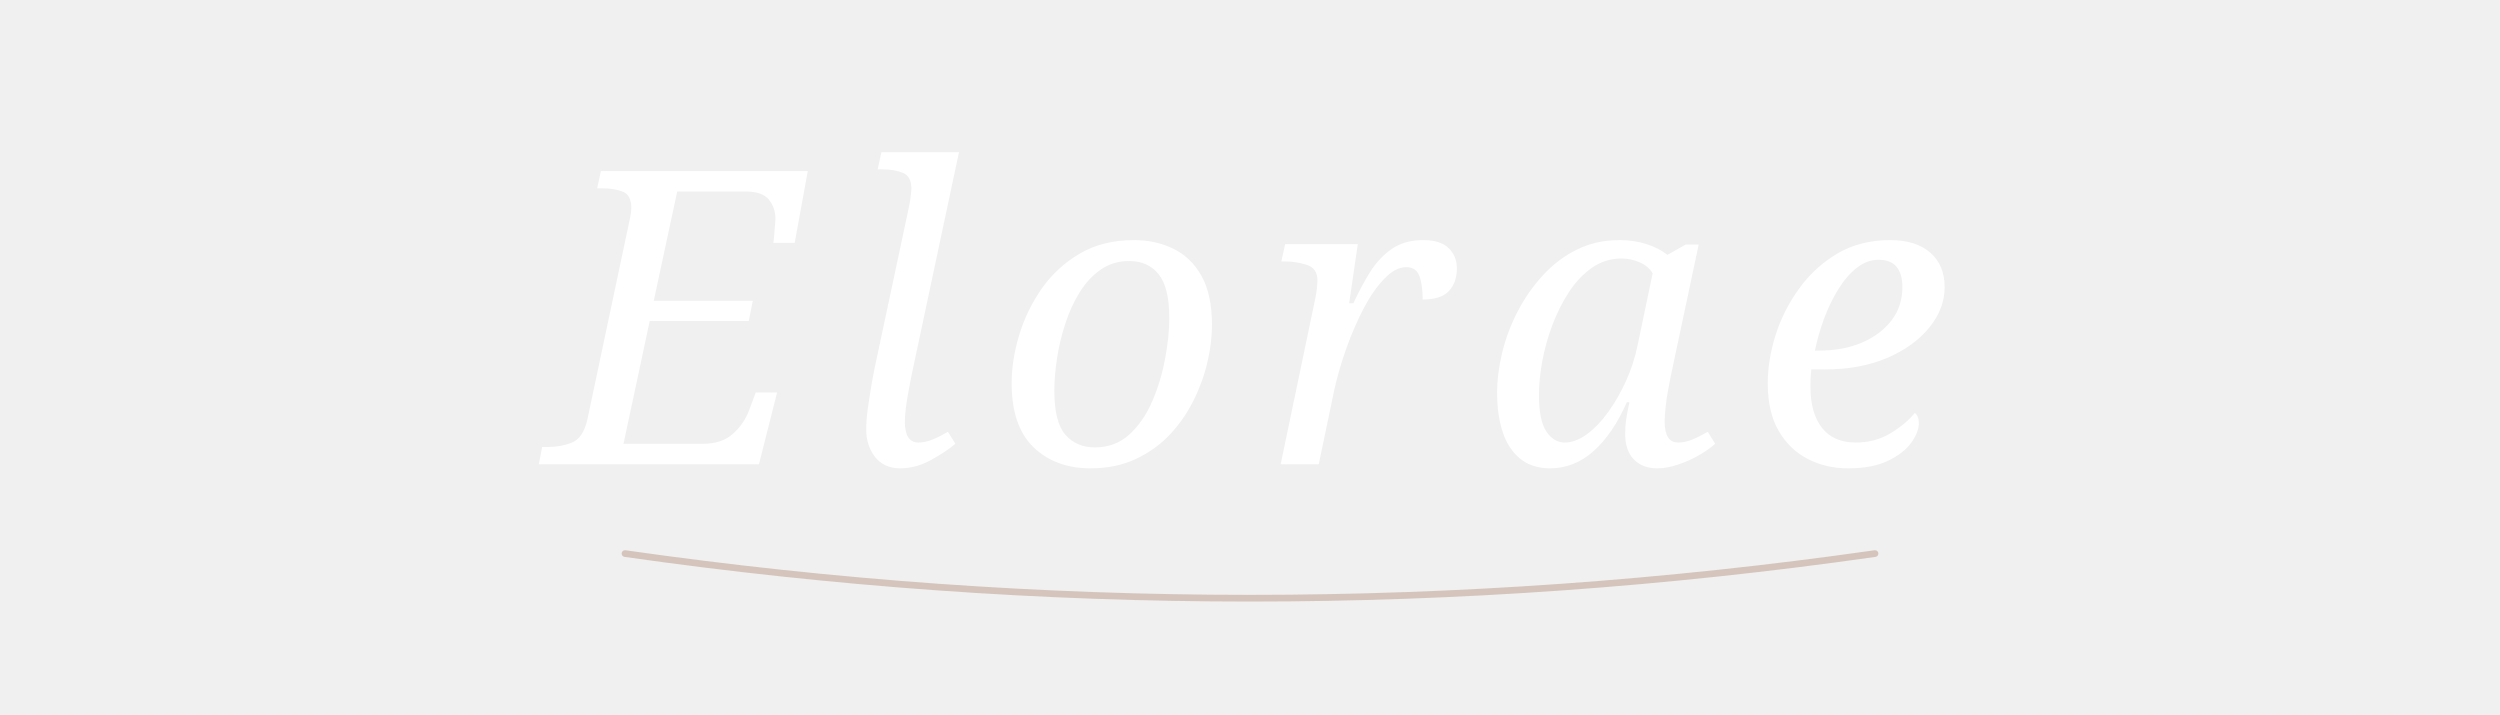
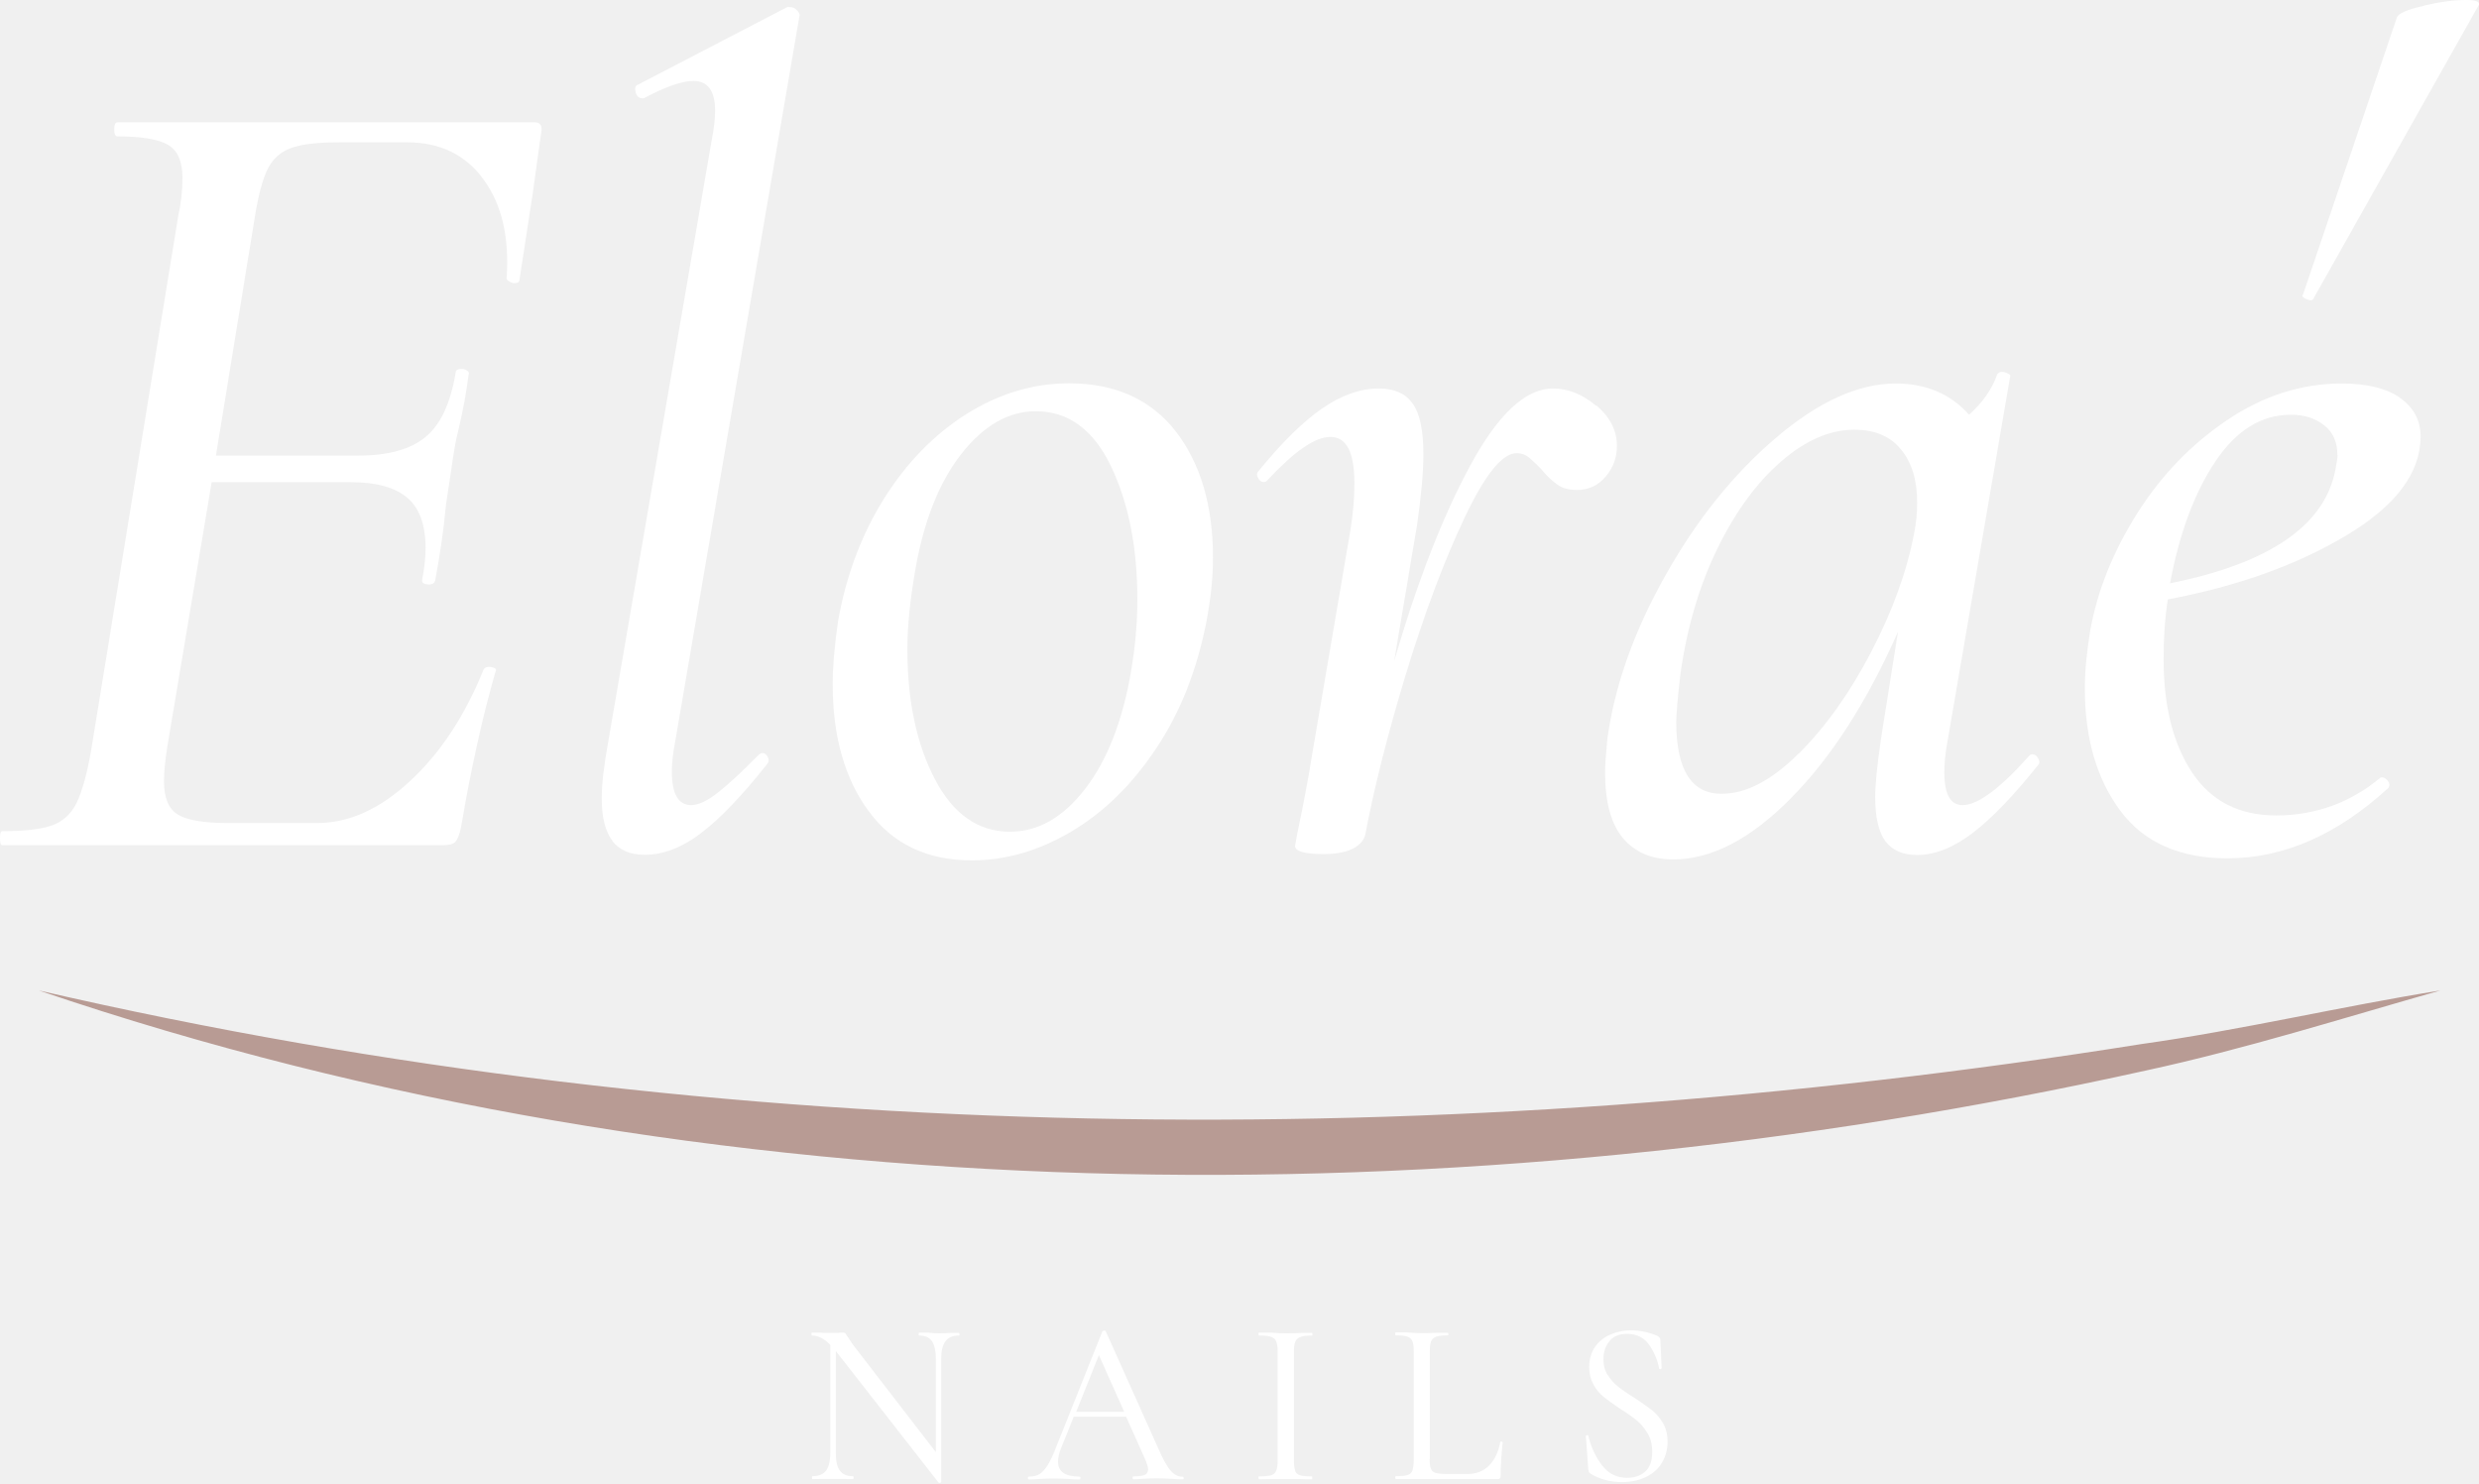
- <svg xmlns="http://www.w3.org/2000/svg" width="280" height="80" viewBox="0 0 280 80" fill="none">
-   <text x="140" y="52" font-family="Cormorant Garamond, Garamond, 'EB Garamond', serif" font-size="46" font-weight="300" font-style="italic" letter-spacing="0.08em" fill="#FFFFFF" text-anchor="middle">
-     Elorae
-   </text>
-   <path d="M70 62 Q140 72 210 62" stroke="#D4C4BC" stroke-width="0.75" fill="none" stroke-linecap="round" />
+ <svg xmlns="http://www.w3.org/2000/svg" id="a" viewBox="0 0 134.09 80.24">
+   <defs>
+     <style>.b{fill:#fff;}.c{fill:#b89b94;}</style>
+   </defs>
+   <g>
+     <path class="b" d="M29.27,7.19l-.47,3.38-.7,4.56c0,.13-.1,.19-.29,.19-.08,0-.17-.03-.26-.09-.1-.06-.15-.11-.15-.16,.16-2.21-.25-3.99-1.23-5.34-.97-1.35-2.36-2.03-4.15-2.03h-3.62c-1.21,0-2.09,.1-2.66,.31-.57,.21-.98,.58-1.26,1.13-.27,.54-.51,1.42-.7,2.63l-2.1,12.88h7.71c1.6,0,2.8-.33,3.62-1,.82-.67,1.36-1.83,1.64-3.5,0-.13,.12-.19,.35-.19,.08,0,.17,.03,.26,.09,.1,.06,.13,.14,.09,.22-.12,.92-.29,1.87-.53,2.88-.16,.62-.29,1.38-.41,2.25l-.29,1.94c-.12,1.29-.31,2.65-.58,4.06-.04,.17-.18,.24-.41,.22-.23-.02-.33-.11-.29-.28,.12-.62,.18-1.19,.18-1.69,0-1.25-.33-2.16-.99-2.72-.66-.56-1.68-.84-3.04-.84h-7.54l-2.4,14.31c-.12,.75-.18,1.38-.18,1.88,0,.87,.24,1.47,.73,1.78,.49,.31,1.39,.47,2.72,.47h4.85c1.71,0,3.39-.76,5.02-2.28,1.64-1.52,2.96-3.53,3.97-6.03,.08-.12,.22-.17,.44-.12,.21,.04,.28,.12,.2,.25-.7,2.42-1.32,5.23-1.87,8.44-.08,.38-.18,.62-.29,.75-.12,.12-.33,.19-.64,.19H.12c-.08,0-.12-.12-.12-.38s.04-.38,.12-.38c1.21,0,2.1-.1,2.69-.31,.58-.21,1.02-.6,1.32-1.19,.29-.58,.56-1.52,.79-2.81L9.64,11.69c.16-.71,.23-1.4,.23-2.06,0-.88-.25-1.47-.76-1.78-.51-.31-1.42-.47-2.75-.47-.12,0-.18-.12-.18-.38s.06-.38,.18-.38H28.92c.31,0,.43,.19,.35,.56Z" />
+     <path class="b" d="M33.13,45.5c-.39-.5-.58-1.27-.58-2.31,0-.79,.12-1.81,.35-3.06L38.5,7.56c.12-.62,.18-1.15,.18-1.56,0-1.08-.39-1.62-1.17-1.62-.62,0-1.52,.31-2.69,.94h-.06c-.2,0-.32-.11-.38-.34-.06-.23-.01-.36,.15-.41L42.59,.38h.12c.16,0,.29,.06,.41,.19,.12,.13,.16,.23,.12,.31l-6.72,39.25c-.12,.62-.18,1.17-.18,1.62,0,1.21,.35,1.81,1.05,1.81,.39,0,.88-.23,1.46-.69,.58-.46,1.3-1.13,2.16-2,.08-.08,.16-.13,.23-.13,.12,0,.21,.07,.29,.22,.08,.15,.06,.28-.06,.41-1.32,1.67-2.5,2.9-3.53,3.69-1.03,.79-2.06,1.19-3.07,1.19-.78,0-1.36-.25-1.75-.75Z" />
+     <path class="b" d="M47,43.91c-1.31-1.77-1.96-4.07-1.96-6.91,0-.92,.1-2.04,.29-3.38,.43-2.46,1.26-4.67,2.48-6.63,1.23-1.96,2.72-3.49,4.47-4.59,1.75-1.1,3.6-1.66,5.55-1.66,2.49,0,4.41,.87,5.76,2.59,1.34,1.73,2.02,4.01,2.02,6.84,0,1.08-.12,2.23-.35,3.44-.51,2.63-1.41,4.92-2.72,6.88-1.3,1.96-2.83,3.46-4.59,4.5-1.75,1.04-3.55,1.56-5.38,1.56-2.42,0-4.28-.88-5.58-2.66Zm11.69-1.22c1.19-1.54,2.02-3.65,2.48-6.31,.23-1.33,.35-2.65,.35-3.94,0-2.83-.48-5.24-1.43-7.22-.95-1.98-2.31-2.97-4.06-2.97-1.48,0-2.82,.77-4.03,2.31-1.21,1.54-2.05,3.67-2.51,6.38-.27,1.58-.41,2.98-.41,4.19,0,2.79,.5,5.14,1.49,7.03,.99,1.9,2.35,2.84,4.06,2.84,1.52,0,2.87-.77,4.06-2.31Z" />
+     <path class="b" d="M86.35,21.94c.74,.63,1.11,1.35,1.11,2.19,0,.62-.2,1.18-.61,1.66-.41,.48-.93,.72-1.55,.72-.43,0-.78-.09-1.05-.28-.27-.19-.57-.47-.88-.84-.2-.21-.4-.41-.61-.59-.21-.19-.46-.28-.73-.28-.78,0-1.72,1.18-2.83,3.53-1.11,2.35-2.16,5.17-3.16,8.44-.99,3.27-1.72,6.16-2.19,8.66-.08,.33-.31,.59-.7,.78-.39,.19-.92,.28-1.58,.28-1.01,0-1.52-.15-1.52-.44,.04-.25,.16-.9,.38-1.94,.21-1.04,.38-1.96,.5-2.75l2.1-12.31c.16-.96,.23-1.83,.23-2.63,0-1.67-.43-2.5-1.29-2.5s-1.97,.79-3.45,2.38c-.04,.04-.1,.06-.18,.06-.12,0-.21-.07-.29-.22-.08-.15-.08-.26,0-.34,1.25-1.54,2.4-2.68,3.45-3.41,1.05-.73,2.08-1.09,3.1-1.09,.82,0,1.42,.27,1.81,.81,.39,.54,.58,1.46,.58,2.75,0,1-.12,2.29-.35,3.88l-1.23,7.31c1.25-4.29,2.62-7.82,4.12-10.59,1.5-2.77,2.99-4.16,4.47-4.16,.82,0,1.6,.31,2.34,.94Z" />
+     <path class="b" d="M109.96,40.82c.12,0,.21,.07,.29,.22,.08,.15,.08,.26,0,.34-1.29,1.62-2.45,2.84-3.51,3.66-1.05,.81-2.07,1.22-3.04,1.22-.78,0-1.35-.25-1.72-.75-.37-.5-.55-1.29-.55-2.38,0-.67,.1-1.67,.29-3l.94-5.94c-1.68,3.79-3.6,6.79-5.79,9-2.18,2.21-4.3,3.31-6.37,3.31-1.17,0-2.07-.39-2.72-1.16-.64-.77-.96-1.95-.96-3.53,0-.38,.04-.98,.12-1.81,.39-2.87,1.43-5.82,3.13-8.84,1.69-3.02,3.69-5.51,5.99-7.47,2.3-1.96,4.46-2.94,6.48-2.94,1.64,0,2.96,.56,3.97,1.69,.74-.67,1.25-1.4,1.52-2.19,.08-.08,.15-.13,.23-.13,.12,0,.24,.03,.35,.09,.12,.06,.15,.11,.12,.16l-3.39,19.75c-.12,.62-.17,1.19-.17,1.69,0,1.17,.33,1.75,.99,1.75,.82,0,2.03-.9,3.62-2.69,.04-.04,.1-.06,.18-.06Zm-12.65-.06c1.46-1.46,2.76-3.29,3.91-5.5,1.15-2.21,1.92-4.33,2.31-6.38,.12-.58,.17-1.15,.17-1.69,0-1.21-.29-2.17-.88-2.88-.58-.71-1.42-1.06-2.51-1.06-1.33,0-2.65,.57-3.97,1.72-1.33,1.15-2.47,2.72-3.45,4.72-.97,2-1.64,4.25-1.99,6.75-.16,1.33-.23,2.21-.23,2.63,0,2.58,.82,3.88,2.45,3.88,1.32,0,2.72-.73,4.18-2.19Z" />
+     <path class="b" d="M129.82,21.53c.74,.52,1.11,1.22,1.11,2.09,0,1.96-1.33,3.74-4,5.34-2.67,1.6-5.89,2.76-9.67,3.47-.16,1-.23,2.08-.23,3.25,0,2.54,.52,4.58,1.55,6.13,1.03,1.54,2.54,2.31,4.53,2.31,2.14,0,4.03-.69,5.67-2.06h.06c.12,0,.22,.06,.32,.19s.11,.25,.03,.38c-2.77,2.54-5.67,3.81-8.71,3.81-2.57,0-4.5-.85-5.78-2.56-1.28-1.71-1.93-3.92-1.93-6.63,0-.92,.1-1.96,.29-3.13,.39-2.17,1.24-4.28,2.54-6.34,1.3-2.06,2.93-3.75,4.88-5.06,1.95-1.31,4.01-1.97,6.19-1.97,1.36,0,2.42,.26,3.16,.78Zm-3.39,3.09c0-.71-.24-1.25-.73-1.62-.49-.38-1.08-.56-1.78-.56-1.6,0-2.96,.84-4.09,2.53-1.13,1.69-1.95,3.89-2.45,6.59,5.38-1.08,8.36-3.13,8.94-6.13,.08-.42,.12-.69,.12-.81ZM131.08,.31c.88-.21,1.64-.31,2.31-.31,.51,0,.74,.08,.7,.25l-8.94,15.88c-.04,.13-.17,.15-.38,.06-.21-.08-.28-.17-.2-.25l5.08-15c.08-.21,.55-.42,1.43-.62Z" />
+   </g>
+   <g>
+     <path class="b" d="M51.9,72.18c0,.05-.01,.08-.04,.08-.32,0-.56,.1-.72,.31s-.23,.53-.23,.97v6.64s-.02,.04-.06,.05-.07,0-.08-.01l-5.52-7.07-.04-.05v5.51c0,.44,.07,.76,.22,.96s.38,.3,.7,.3c.02,0,.04,.02,.04,.08s-.01,.08-.04,.08c-.19,0-.34,0-.45-.01h-1.23c-.12,0-.29,.01-.51,.01-.02,0-.02-.03-.02-.08s0-.08,.02-.08c.34,0,.59-.1,.74-.3,.15-.2,.23-.52,.23-.96v-5.84c-.32-.34-.65-.51-.98-.51-.02,0-.04-.03-.04-.08s.01-.08,.04-.08h.44c.09,.02,.23,.02,.4,.02h.56c.06-.02,.15-.02,.25-.02,.06,0,.11,.01,.14,.04,.03,.03,.07,.1,.14,.2,.09,.15,.19,.29,.28,.42l4.48,5.81v-5.03c0-.44-.07-.76-.21-.97s-.38-.31-.7-.31c-.02,0-.02-.03-.02-.08s0-.08,.02-.08h.46c.25,.03,.45,.04,.6,.04s.35,0,.6-.02h.49s.04,.01,.04,.06Z" />
+     <path class="b" d="M64.03,79.96c0,.05-.02,.08-.05,.08-.15,0-.38,0-.7-.03-.32-.02-.55-.02-.7-.02-.18,0-.41,0-.68,.02-.25,.02-.45,.03-.59,.03-.03,0-.05-.03-.05-.08s.02-.08,.05-.08c.28,0,.49-.03,.61-.08,.12-.05,.18-.15,.18-.3,0-.13-.06-.32-.17-.57l-1.02-2.28h-2.83l-.7,1.74c-.1,.25-.15,.49-.15,.7,0,.53,.38,.8,1.15,.8,.04,0,.06,.02,.06,.08s-.02,.08-.06,.08c-.14,0-.35,0-.62-.03-.3-.02-.56-.02-.78-.02-.2,0-.44,0-.72,.02-.24,.02-.44,.03-.6,.03-.04,0-.06-.03-.06-.08s.02-.08,.06-.08c.22,0,.41-.04,.56-.13,.15-.09,.3-.25,.44-.47,.14-.23,.3-.56,.47-1l2.5-6.26s.05-.04,.1-.04,.07,.01,.08,.04l2.82,6.29c.27,.62,.5,1.04,.69,1.25,.19,.22,.41,.33,.65,.33,.03,0,.05,.02,.05,.08Zm-5.83-3.57h2.61l-1.37-3.07-1.23,3.07Z" />
+     <path class="b" d="M70.05,79.58c.05,.12,.14,.2,.27,.24,.13,.04,.35,.06,.64,.06,.02,0,.02,.02,.02,.08s0,.08-.02,.08c-.24,0-.44,0-.58-.01h-1.67c-.15,0-.35,.01-.6,.01-.02,0-.04-.03-.04-.08s.01-.08,.04-.08c.29,0,.51-.02,.64-.06,.13-.04,.23-.12,.28-.25,.05-.12,.08-.31,.08-.56v-5.87c0-.25-.03-.44-.08-.56-.05-.12-.14-.2-.28-.25-.13-.05-.35-.07-.64-.07-.02,0-.04-.03-.04-.08s.01-.08,.04-.08h.6c.33,.03,.6,.04,.82,.04,.23,0,.52,0,.87-.02h.57s.02,.01,.02,.06,0,.08-.02,.08c-.28,0-.5,.02-.63,.08-.14,.05-.23,.14-.28,.26-.05,.12-.07,.31-.07,.56v5.84c0,.26,.02,.45,.07,.57Z" />
+     <path class="b" d="M77.33,78.95c0,.24,.02,.41,.07,.52,.04,.11,.13,.18,.25,.22s.32,.06,.59,.06h1.14c.47,0,.86-.15,1.17-.46,.3-.31,.5-.73,.6-1.26,0-.03,.02-.04,.07-.03,.04,0,.06,.02,.06,.04-.07,.72-.11,1.32-.11,1.8,0,.07-.01,.12-.04,.15-.02,.03-.07,.04-.14,.04h-5.5s-.02-.03-.02-.08,0-.08,.02-.08c.29,0,.51-.02,.64-.06,.13-.04,.23-.12,.27-.25s.07-.31,.07-.56v-5.87c0-.25-.02-.44-.07-.56s-.14-.2-.27-.25c-.13-.05-.35-.07-.64-.07-.02,0-.02-.03-.02-.08s0-.08,.02-.08h.59c.33,.03,.6,.04,.82,.04,.23,0,.51,0,.84-.02h.58s.02,.01,.02,.06,0,.08-.02,.08c-.28,0-.5,.02-.63,.07s-.23,.13-.28,.25-.07,.31-.07,.56v5.81Z" />
+     <path class="b" d="M86.97,74.4c.15,.24,.33,.45,.55,.62,.21,.17,.51,.38,.9,.62,.4,.26,.72,.49,.95,.67,.23,.19,.42,.42,.59,.7,.16,.28,.24,.61,.24,.99,0,.41-.1,.79-.29,1.12-.19,.33-.48,.59-.85,.78s-.81,.29-1.32,.29c-.64,0-1.21-.15-1.71-.46-.04-.03-.07-.06-.08-.09s-.03-.08-.04-.15l-.13-1.78s0-.05,.05-.06c.04,0,.07,0,.08,.04,.16,.63,.41,1.16,.75,1.6,.34,.44,.79,.67,1.35,.67,.39,0,.71-.11,.97-.33,.26-.22,.39-.58,.39-1.08,0-.38-.08-.71-.24-.98-.16-.27-.35-.51-.58-.7-.22-.19-.53-.41-.92-.65-.39-.26-.69-.48-.9-.65-.21-.17-.39-.39-.54-.66-.15-.27-.23-.58-.23-.94,0-.43,.11-.8,.32-1.1,.21-.3,.49-.52,.84-.67,.35-.15,.71-.22,1.1-.22,.49,0,.96,.1,1.41,.29,.12,.06,.18,.14,.18,.23l.07,1.52s-.02,.06-.06,.06c-.04,0-.07,0-.08-.04-.08-.45-.26-.87-.53-1.27-.28-.4-.68-.6-1.2-.6-.42,0-.74,.13-.95,.39-.22,.26-.33,.59-.33,.99,0,.32,.07,.6,.23,.85Z" />
+   </g>
+   <path class="c" d="M2.1,53.59c37.28,8.61,76.1,8.89,113.73,2.9,5.42-.76,10.75-2.03,16.17-2.9-5.29,1.5-10.56,3.17-15.92,4.33-37.11,8.24-77.7,8.01-113.98-4.33h0Z" />
</svg>
